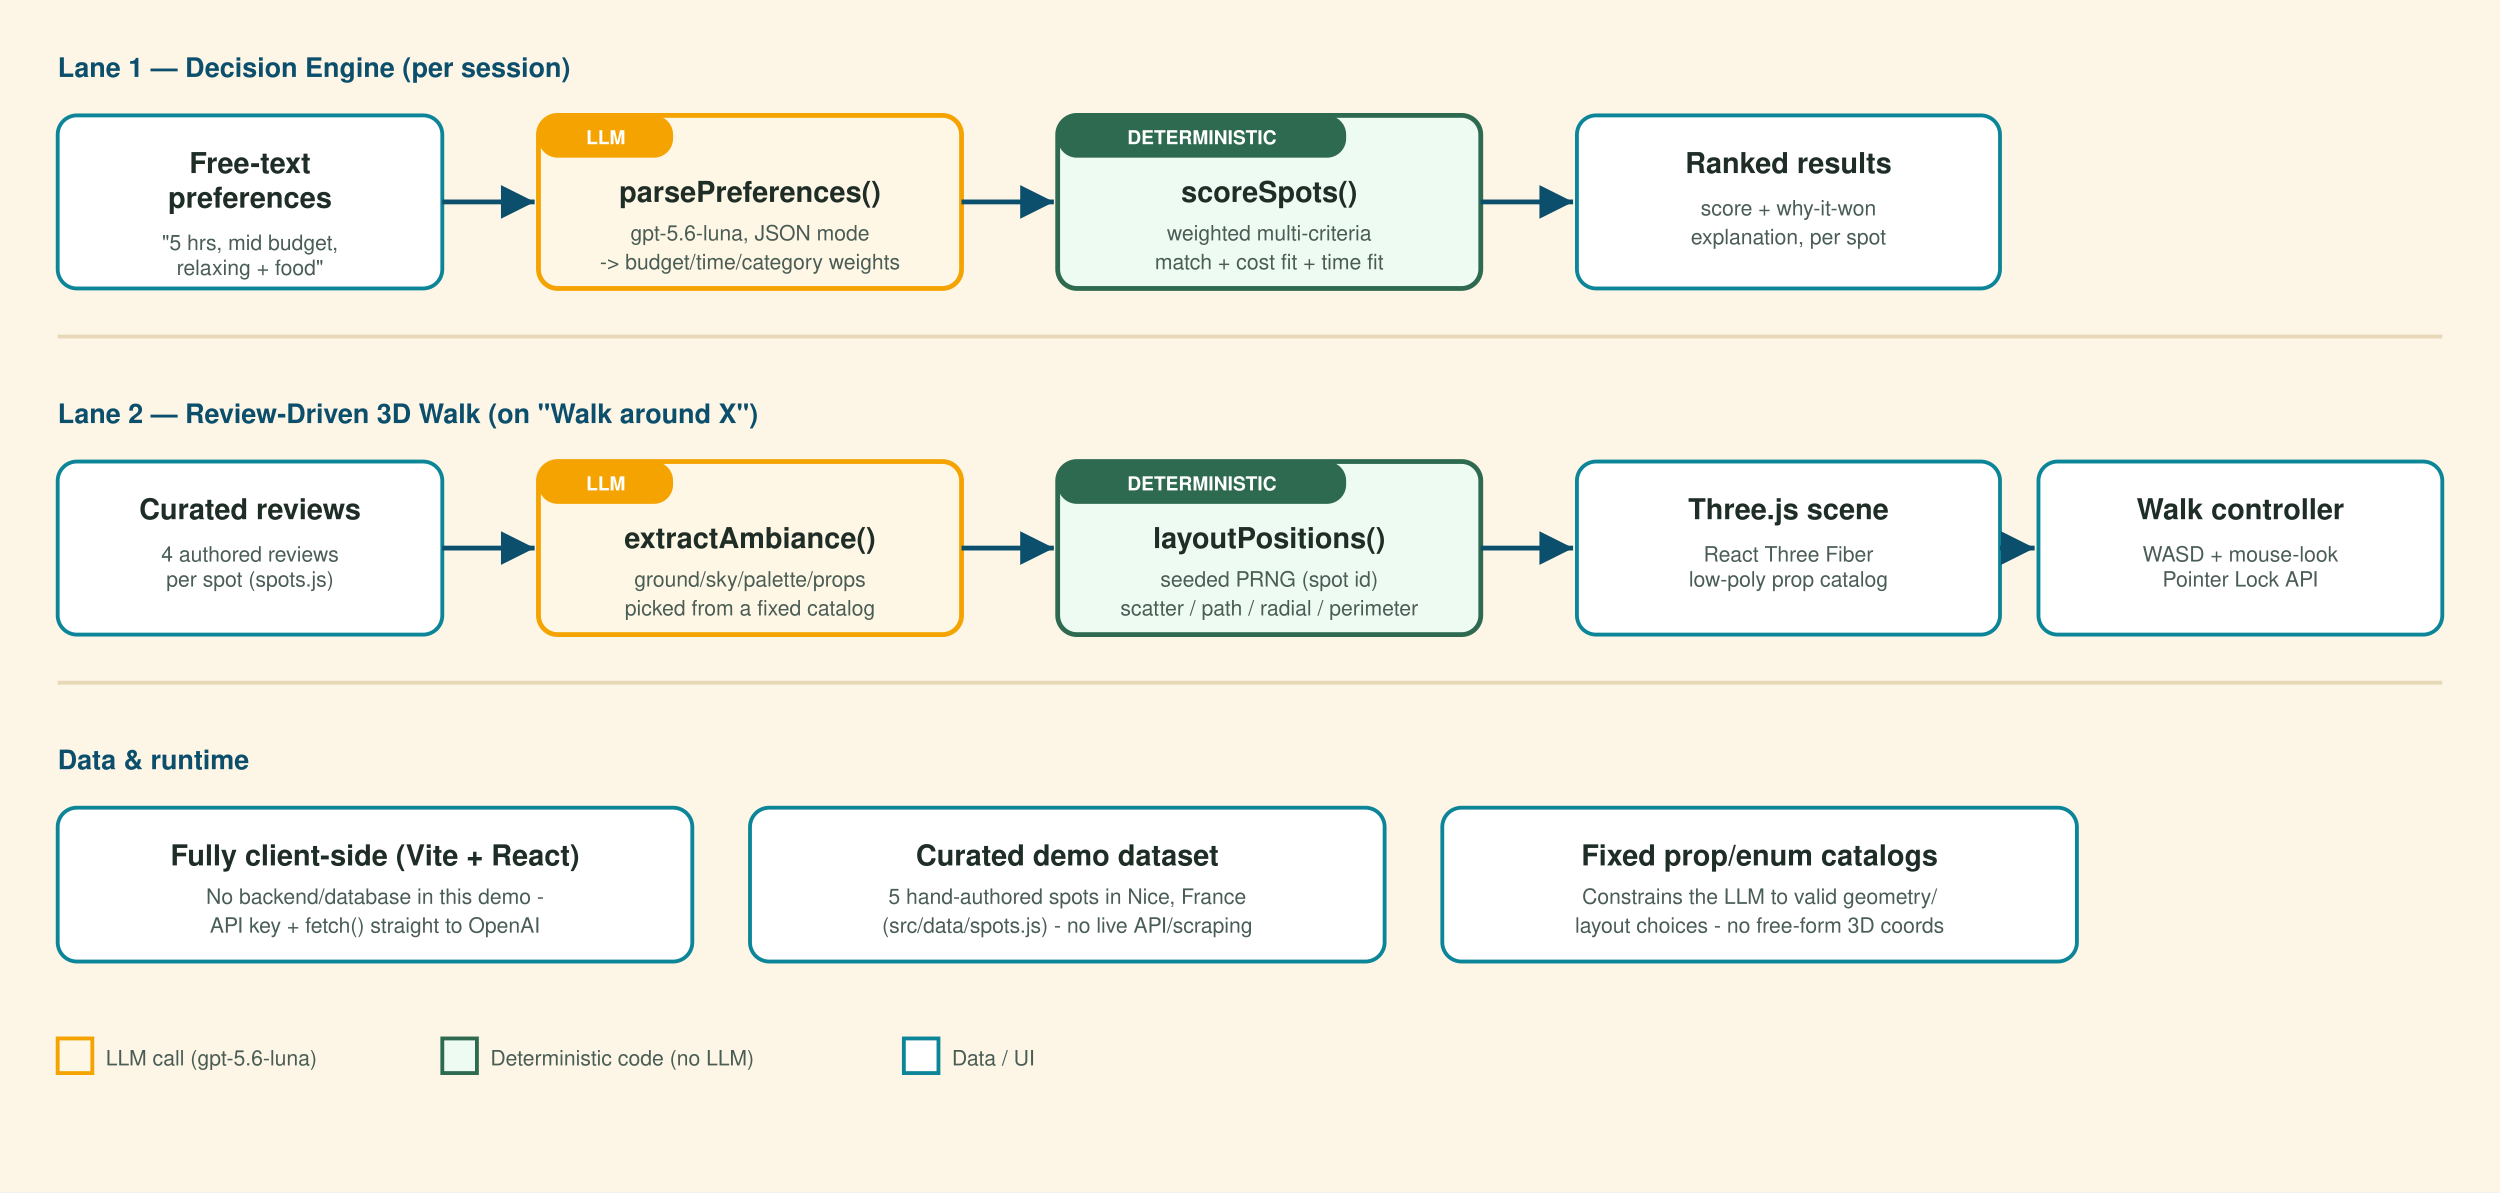
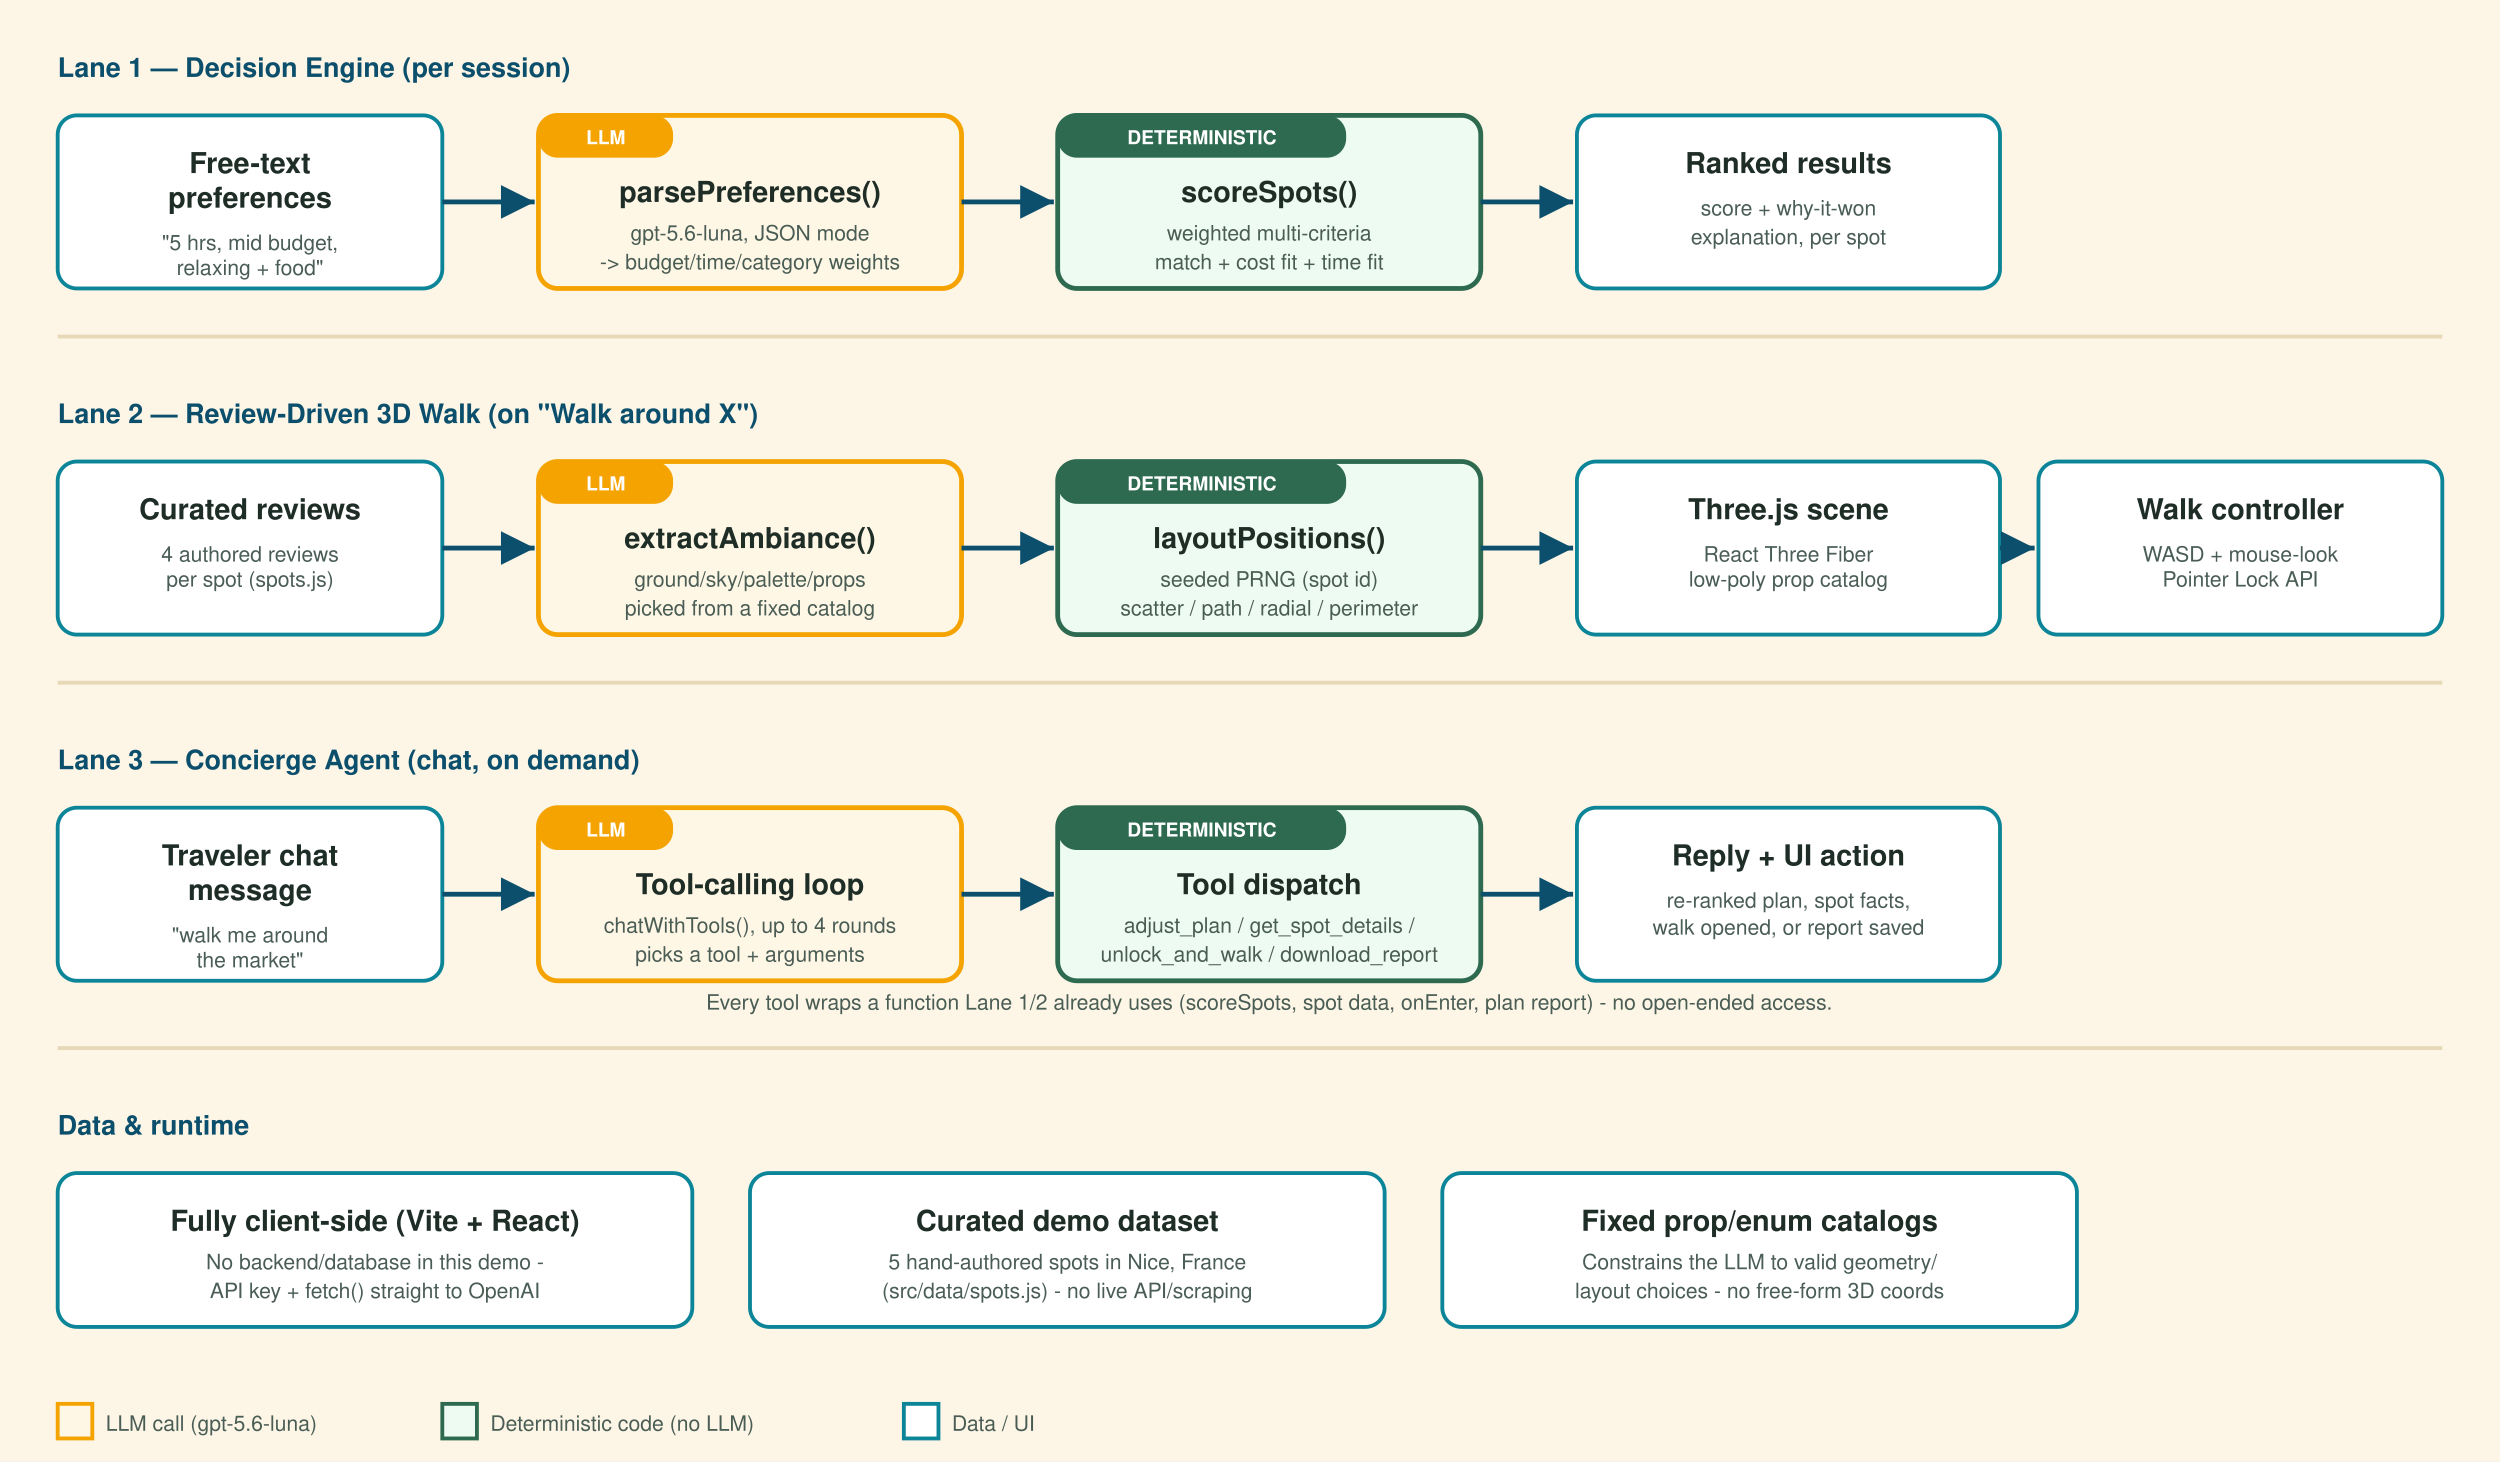
- <svg xmlns="http://www.w3.org/2000/svg" viewBox="0 0 1300 620" font-family="Helvetica, Arial, sans-serif">
+ <svg xmlns="http://www.w3.org/2000/svg" viewBox="0 0 1300 760" font-family="Helvetica, Arial, sans-serif">
  <style>
    .box { fill: #ffffff; stroke: #0c8599; stroke-width: 2; }
    .box-llm { fill: #fff7e6; stroke: #f4a300; stroke-width: 2.5; }
    .box-det { fill: #eefbf3; stroke: #2d6a4f; stroke-width: 2.5; }
    .title { fill: #1f2d27; font-size: 15px; font-weight: 700; }
    .sub { fill: #4a5d55; font-size: 11px; }
    .tag { fill: #ffffff; font-size: 10px; font-weight: 700; }
    .arrow { stroke: #0b4f6c; stroke-width: 2.5; marker-end: url(#arrowhead); fill: none; }
    .lane-label { fill: #0b4f6c; font-size: 14px; font-weight: 700; }
    .bg { fill: #fdf6e6; }
  </style>
-   <rect class="bg" x="0" y="0" width="1300" height="620" />
+   <rect class="bg" x="0" y="0" width="1300" height="760" />
  <defs>
    <marker id="arrowhead" markerWidth="9" markerHeight="9" refX="7" refY="3.5" orient="auto">
      <path d="M0,0 L7,3.5 L0,7 Z" fill="#0b4f6c" />
    </marker>
  </defs>
  <text class="lane-label" x="30" y="40">Lane 1 — Decision Engine (per session)</text>
  <rect class="box" x="30" y="60" width="200" height="90" rx="10" />
  <text class="title" x="130" y="90" text-anchor="middle">Free-text</text>
  <text class="title" x="130" y="108" text-anchor="middle">preferences</text>
  <text class="sub" x="130" y="130" text-anchor="middle">"5 hrs, mid budget,</text>
  <text class="sub" x="130" y="143" text-anchor="middle">relaxing + food"</text>
  <rect class="box-llm" x="280" y="60" width="220" height="90" rx="10" />
  <rect x="280" y="60" width="70" height="22" rx="10" fill="#f4a300" />
  <text class="tag" x="315" y="75" text-anchor="middle">LLM</text>
  <text class="title" x="390" y="105" text-anchor="middle">parsePreferences()</text>
  <text class="sub" x="390" y="125" text-anchor="middle">gpt-5.6-luna, JSON mode</text>
  <text class="sub" x="390" y="140" text-anchor="middle">-&gt; budget/time/category weights</text>
  <rect class="box-det" x="550" y="60" width="220" height="90" rx="10" />
  <rect x="550" y="60" width="150" height="22" rx="10" fill="#2d6a4f" />
  <text class="tag" x="625" y="75" text-anchor="middle">DETERMINISTIC</text>
  <text class="title" x="660" y="105" text-anchor="middle">scoreSpots()</text>
  <text class="sub" x="660" y="125" text-anchor="middle">weighted multi-criteria</text>
  <text class="sub" x="660" y="140" text-anchor="middle">match + cost fit + time fit</text>
  <rect class="box" x="820" y="60" width="220" height="90" rx="10" />
  <text class="title" x="930" y="90" text-anchor="middle">Ranked results</text>
  <text class="sub" x="930" y="112" text-anchor="middle">score + why-it-won</text>
  <text class="sub" x="930" y="127" text-anchor="middle">explanation, per spot</text>
  <line class="arrow" x1="230" y1="105" x2="278" y2="105" />
  <line class="arrow" x1="500" y1="105" x2="548" y2="105" />
  <line class="arrow" x1="770" y1="105" x2="818" y2="105" />
  <line x1="30" y1="175" x2="1270" y2="175" stroke="#e7d9b8" stroke-width="2" />
  <text class="lane-label" x="30" y="220">Lane 2 — Review-Driven 3D Walk (on "Walk around X")</text>
  <rect class="box" x="30" y="240" width="200" height="90" rx="10" />
  <text class="title" x="130" y="270" text-anchor="middle">Curated reviews</text>
  <text class="sub" x="130" y="292" text-anchor="middle">4 authored reviews</text>
  <text class="sub" x="130" y="305" text-anchor="middle">per spot (spots.js)</text>
  <rect class="box-llm" x="280" y="240" width="220" height="90" rx="10" />
  <rect x="280" y="240" width="70" height="22" rx="10" fill="#f4a300" />
  <text class="tag" x="315" y="255" text-anchor="middle">LLM</text>
  <text class="title" x="390" y="285" text-anchor="middle">extractAmbiance()</text>
  <text class="sub" x="390" y="305" text-anchor="middle">ground/sky/palette/props</text>
  <text class="sub" x="390" y="320" text-anchor="middle">picked from a fixed catalog</text>
  <rect class="box-det" x="550" y="240" width="220" height="90" rx="10" />
  <rect x="550" y="240" width="150" height="22" rx="10" fill="#2d6a4f" />
  <text class="tag" x="625" y="255" text-anchor="middle">DETERMINISTIC</text>
  <text class="title" x="660" y="285" text-anchor="middle">layoutPositions()</text>
  <text class="sub" x="660" y="305" text-anchor="middle">seeded PRNG (spot id)</text>
  <text class="sub" x="660" y="320" text-anchor="middle">scatter / path / radial / perimeter</text>
  <rect class="box" x="820" y="240" width="220" height="90" rx="10" />
  <text class="title" x="930" y="270" text-anchor="middle">Three.js scene</text>
  <text class="sub" x="930" y="292" text-anchor="middle">React Three Fiber</text>
  <text class="sub" x="930" y="305" text-anchor="middle">low-poly prop catalog</text>
  <rect class="box" x="1060" y="240" width="210" height="90" rx="10" />
  <text class="title" x="1165" y="270" text-anchor="middle">Walk controller</text>
  <text class="sub" x="1165" y="292" text-anchor="middle">WASD + mouse-look</text>
  <text class="sub" x="1165" y="305" text-anchor="middle">Pointer Lock API</text>
  <line class="arrow" x1="230" y1="285" x2="278" y2="285" />
  <line class="arrow" x1="500" y1="285" x2="548" y2="285" />
  <line class="arrow" x1="770" y1="285" x2="818" y2="285" />
  <line class="arrow" x1="1040" y1="285" x2="1058" y2="285" />
  <line x1="30" y1="355" x2="1270" y2="355" stroke="#e7d9b8" stroke-width="2" />
-   <text class="lane-label" x="30" y="400">Data &amp; runtime</text>
-   <rect class="box" x="30" y="420" width="330" height="80" rx="10" />
-   <text class="title" x="195" y="450" text-anchor="middle">Fully client-side (Vite + React)</text>
-   <text class="sub" x="195" y="470" text-anchor="middle">No backend/database in this demo -</text>
-   <text class="sub" x="195" y="485" text-anchor="middle">API key + fetch() straight to OpenAI</text>
-   <rect class="box" x="390" y="420" width="330" height="80" rx="10" />
-   <text class="title" x="555" y="450" text-anchor="middle">Curated demo dataset</text>
-   <text class="sub" x="555" y="470" text-anchor="middle">5 hand-authored spots in Nice, France</text>
-   <text class="sub" x="555" y="485" text-anchor="middle">(src/data/spots.js) - no live API/scraping</text>
-   <rect class="box" x="750" y="420" width="330" height="80" rx="10" />
-   <text class="title" x="915" y="450" text-anchor="middle">Fixed prop/enum catalogs</text>
-   <text class="sub" x="915" y="470" text-anchor="middle">Constrains the LLM to valid geometry/</text>
-   <text class="sub" x="915" y="485" text-anchor="middle">layout choices - no free-form 3D coords</text>
-   <rect x="30" y="540" width="18" height="18" fill="#fff7e6" stroke="#f4a300" stroke-width="2" />
-   <text class="sub" x="55" y="554">LLM call (gpt-5.6-luna)</text>
-   <rect x="230" y="540" width="18" height="18" fill="#eefbf3" stroke="#2d6a4f" stroke-width="2" />
-   <text class="sub" x="255" y="554">Deterministic code (no LLM)</text>
-   <rect x="470" y="540" width="18" height="18" fill="#ffffff" stroke="#0c8599" stroke-width="2" />
-   <text class="sub" x="495" y="554">Data / UI</text>
+   <text class="lane-label" x="30" y="400">Lane 3 — Concierge Agent (chat, on demand)</text>
+   <rect class="box" x="30" y="420" width="200" height="90" rx="10" />
+   <text class="title" x="130" y="450" text-anchor="middle">Traveler chat</text>
+   <text class="title" x="130" y="468" text-anchor="middle">message</text>
+   <text class="sub" x="130" y="490" text-anchor="middle">"walk me around</text>
+   <text class="sub" x="130" y="503" text-anchor="middle">the market"</text>
+   <rect class="box-llm" x="280" y="420" width="220" height="90" rx="10" />
+   <rect x="280" y="420" width="70" height="22" rx="10" fill="#f4a300" />
+   <text class="tag" x="315" y="435" text-anchor="middle">LLM</text>
+   <text class="title" x="390" y="465" text-anchor="middle">Tool-calling loop</text>
+   <text class="sub" x="390" y="485" text-anchor="middle">chatWithTools(), up to 4 rounds</text>
+   <text class="sub" x="390" y="500" text-anchor="middle">picks a tool + arguments</text>
+   <rect class="box-det" x="550" y="420" width="220" height="90" rx="10" />
+   <rect x="550" y="420" width="150" height="22" rx="10" fill="#2d6a4f" />
+   <text class="tag" x="625" y="435" text-anchor="middle">DETERMINISTIC</text>
+   <text class="title" x="660" y="465" text-anchor="middle">Tool dispatch</text>
+   <text class="sub" x="660" y="485" text-anchor="middle">adjust_plan / get_spot_details /</text>
+   <text class="sub" x="660" y="500" text-anchor="middle">unlock_and_walk / download_report</text>
+   <rect class="box" x="820" y="420" width="220" height="90" rx="10" />
+   <text class="title" x="930" y="450" text-anchor="middle">Reply + UI action</text>
+   <text class="sub" x="930" y="472" text-anchor="middle">re-ranked plan, spot facts,</text>
+   <text class="sub" x="930" y="486" text-anchor="middle">walk opened, or report saved</text>
+   <line class="arrow" x1="230" y1="465" x2="278" y2="465" />
+   <line class="arrow" x1="500" y1="465" x2="548" y2="465" />
+   <line class="arrow" x1="770" y1="465" x2="818" y2="465" />
+   <text class="sub" x="660" y="525" text-anchor="middle">Every tool wraps a function Lane 1/2 already uses (scoreSpots, spot data, onEnter, plan report) - no open-ended access.</text>
+   <line x1="30" y1="545" x2="1270" y2="545" stroke="#e7d9b8" stroke-width="2" />
+   <text class="lane-label" x="30" y="590">Data &amp; runtime</text>
+   <rect class="box" x="30" y="610" width="330" height="80" rx="10" />
+   <text class="title" x="195" y="640" text-anchor="middle">Fully client-side (Vite + React)</text>
+   <text class="sub" x="195" y="660" text-anchor="middle">No backend/database in this demo -</text>
+   <text class="sub" x="195" y="675" text-anchor="middle">API key + fetch() straight to OpenAI</text>
+   <rect class="box" x="390" y="610" width="330" height="80" rx="10" />
+   <text class="title" x="555" y="640" text-anchor="middle">Curated demo dataset</text>
+   <text class="sub" x="555" y="660" text-anchor="middle">5 hand-authored spots in Nice, France</text>
+   <text class="sub" x="555" y="675" text-anchor="middle">(src/data/spots.js) - no live API/scraping</text>
+   <rect class="box" x="750" y="610" width="330" height="80" rx="10" />
+   <text class="title" x="915" y="640" text-anchor="middle">Fixed prop/enum catalogs</text>
+   <text class="sub" x="915" y="660" text-anchor="middle">Constrains the LLM to valid geometry/</text>
+   <text class="sub" x="915" y="675" text-anchor="middle">layout choices - no free-form 3D coords</text>
+   <rect x="30" y="730" width="18" height="18" fill="#fff7e6" stroke="#f4a300" stroke-width="2" />
+   <text class="sub" x="55" y="744">LLM call (gpt-5.6-luna)</text>
+   <rect x="230" y="730" width="18" height="18" fill="#eefbf3" stroke="#2d6a4f" stroke-width="2" />
+   <text class="sub" x="255" y="744">Deterministic code (no LLM)</text>
+   <rect x="470" y="730" width="18" height="18" fill="#ffffff" stroke="#0c8599" stroke-width="2" />
+   <text class="sub" x="495" y="744">Data / UI</text>
</svg>
